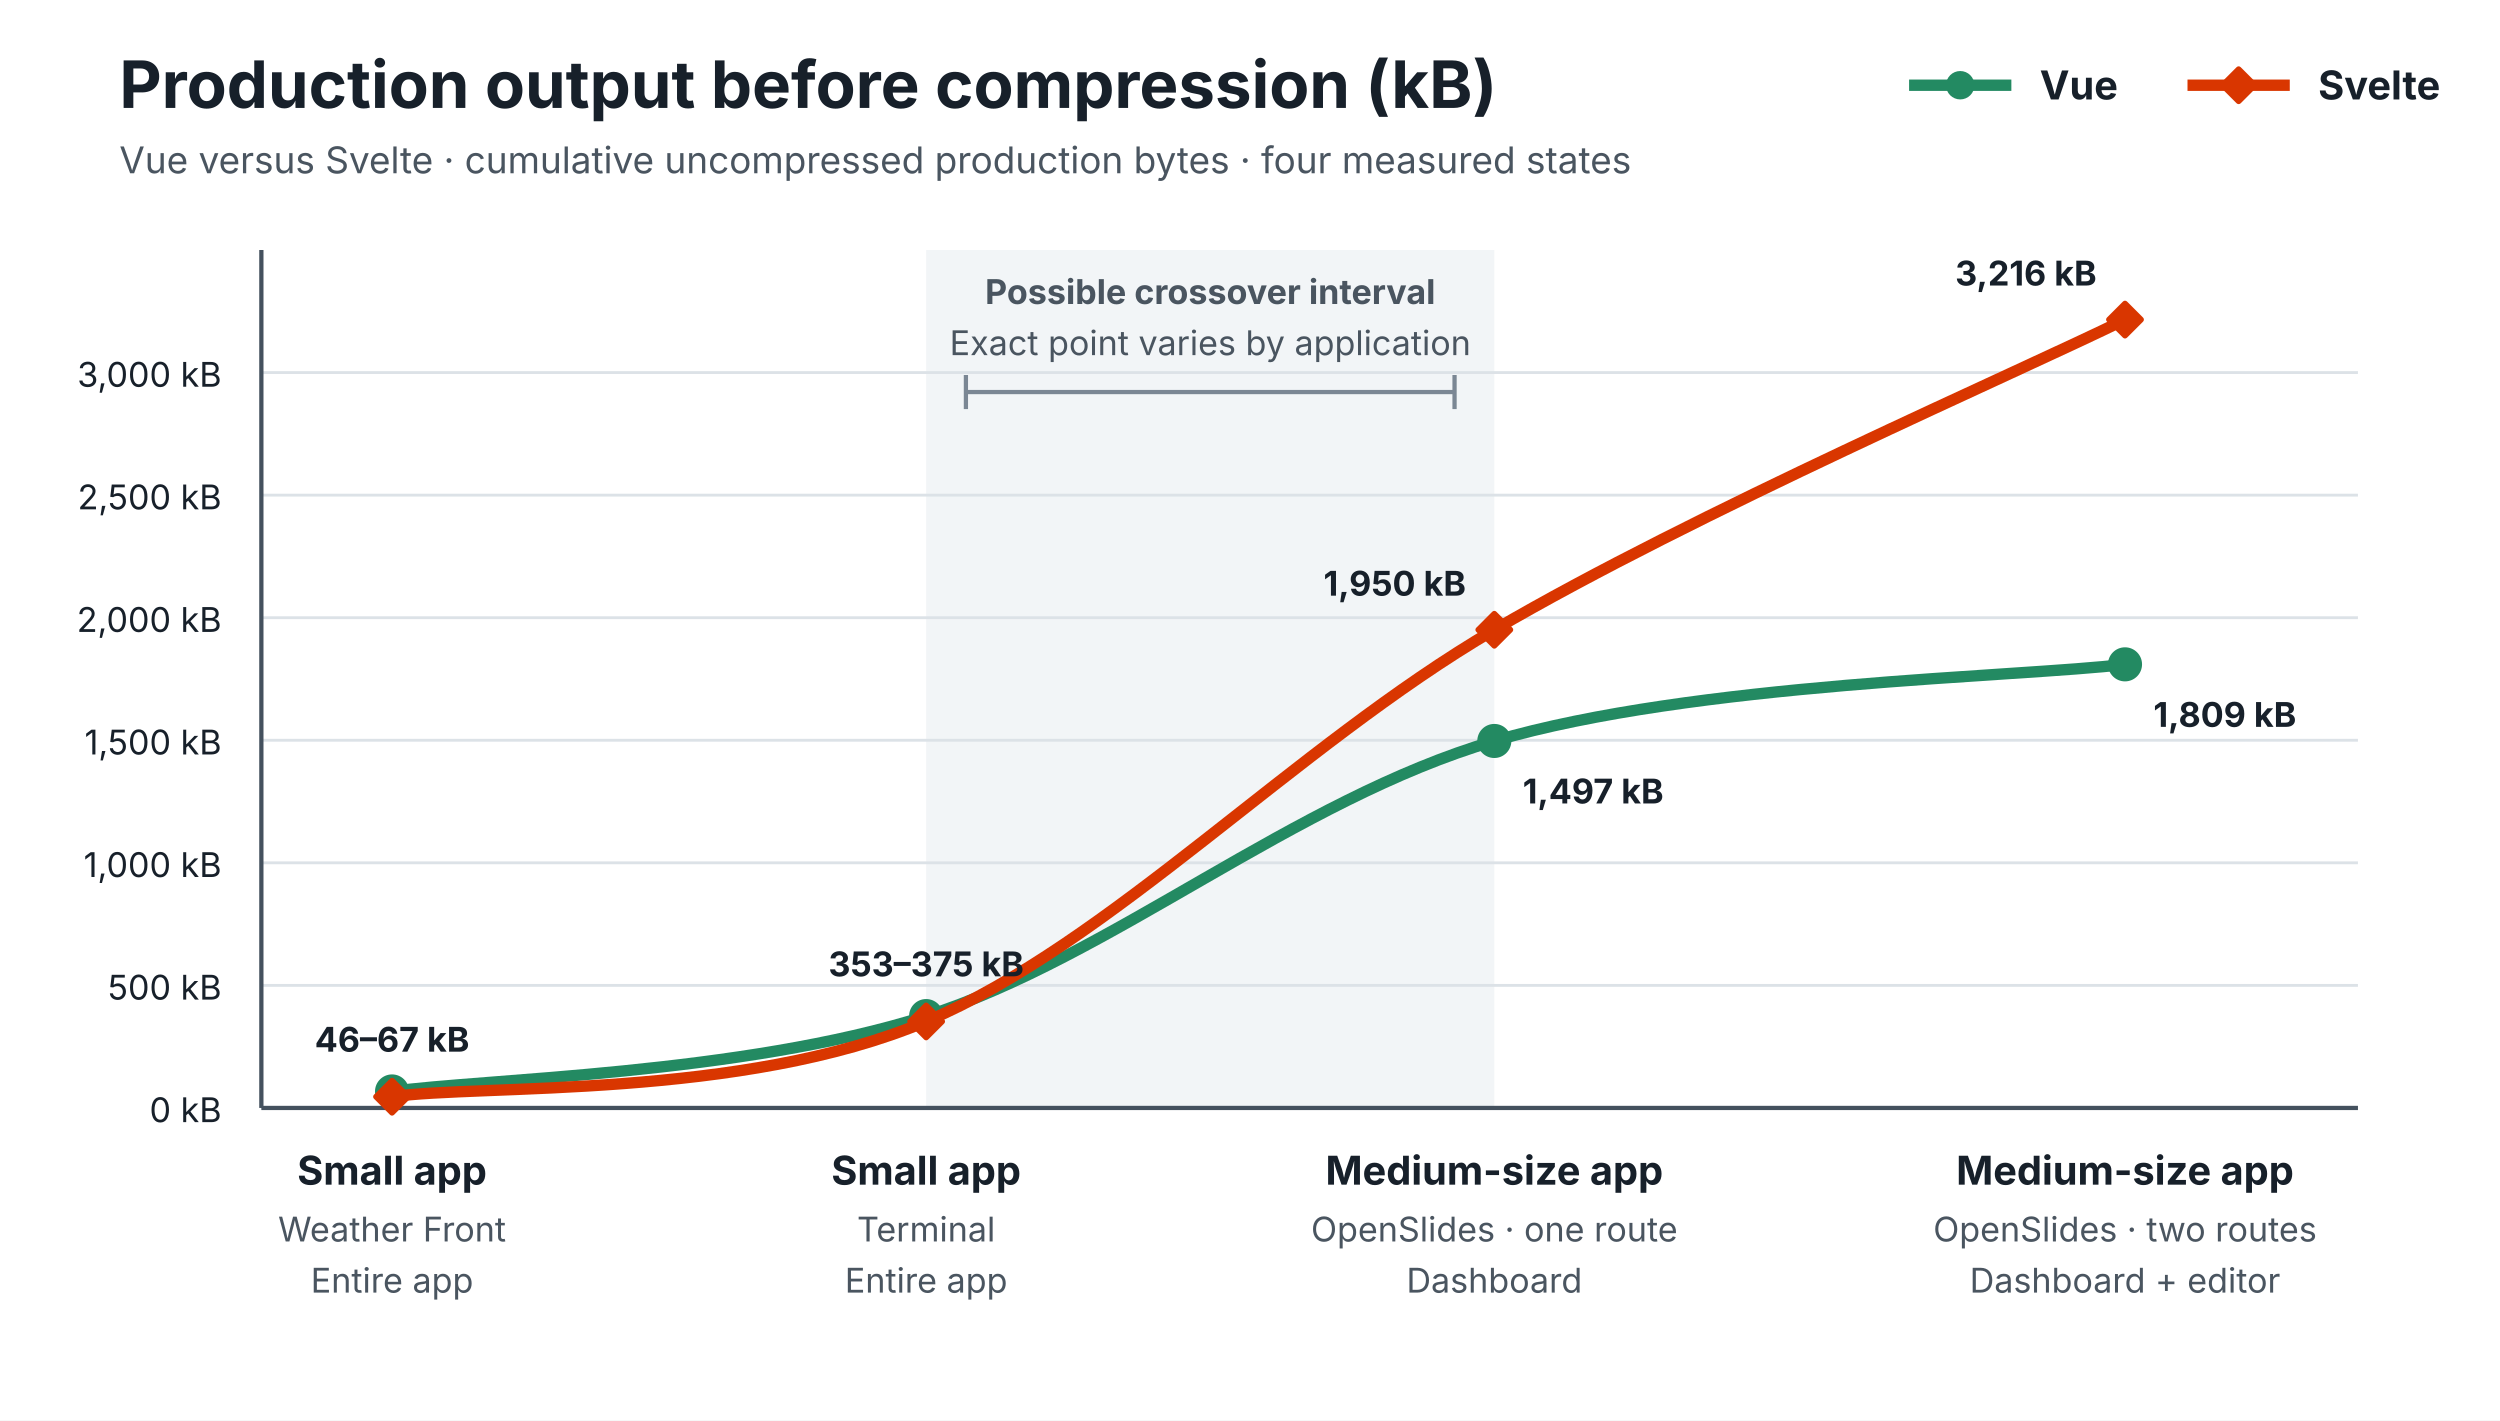
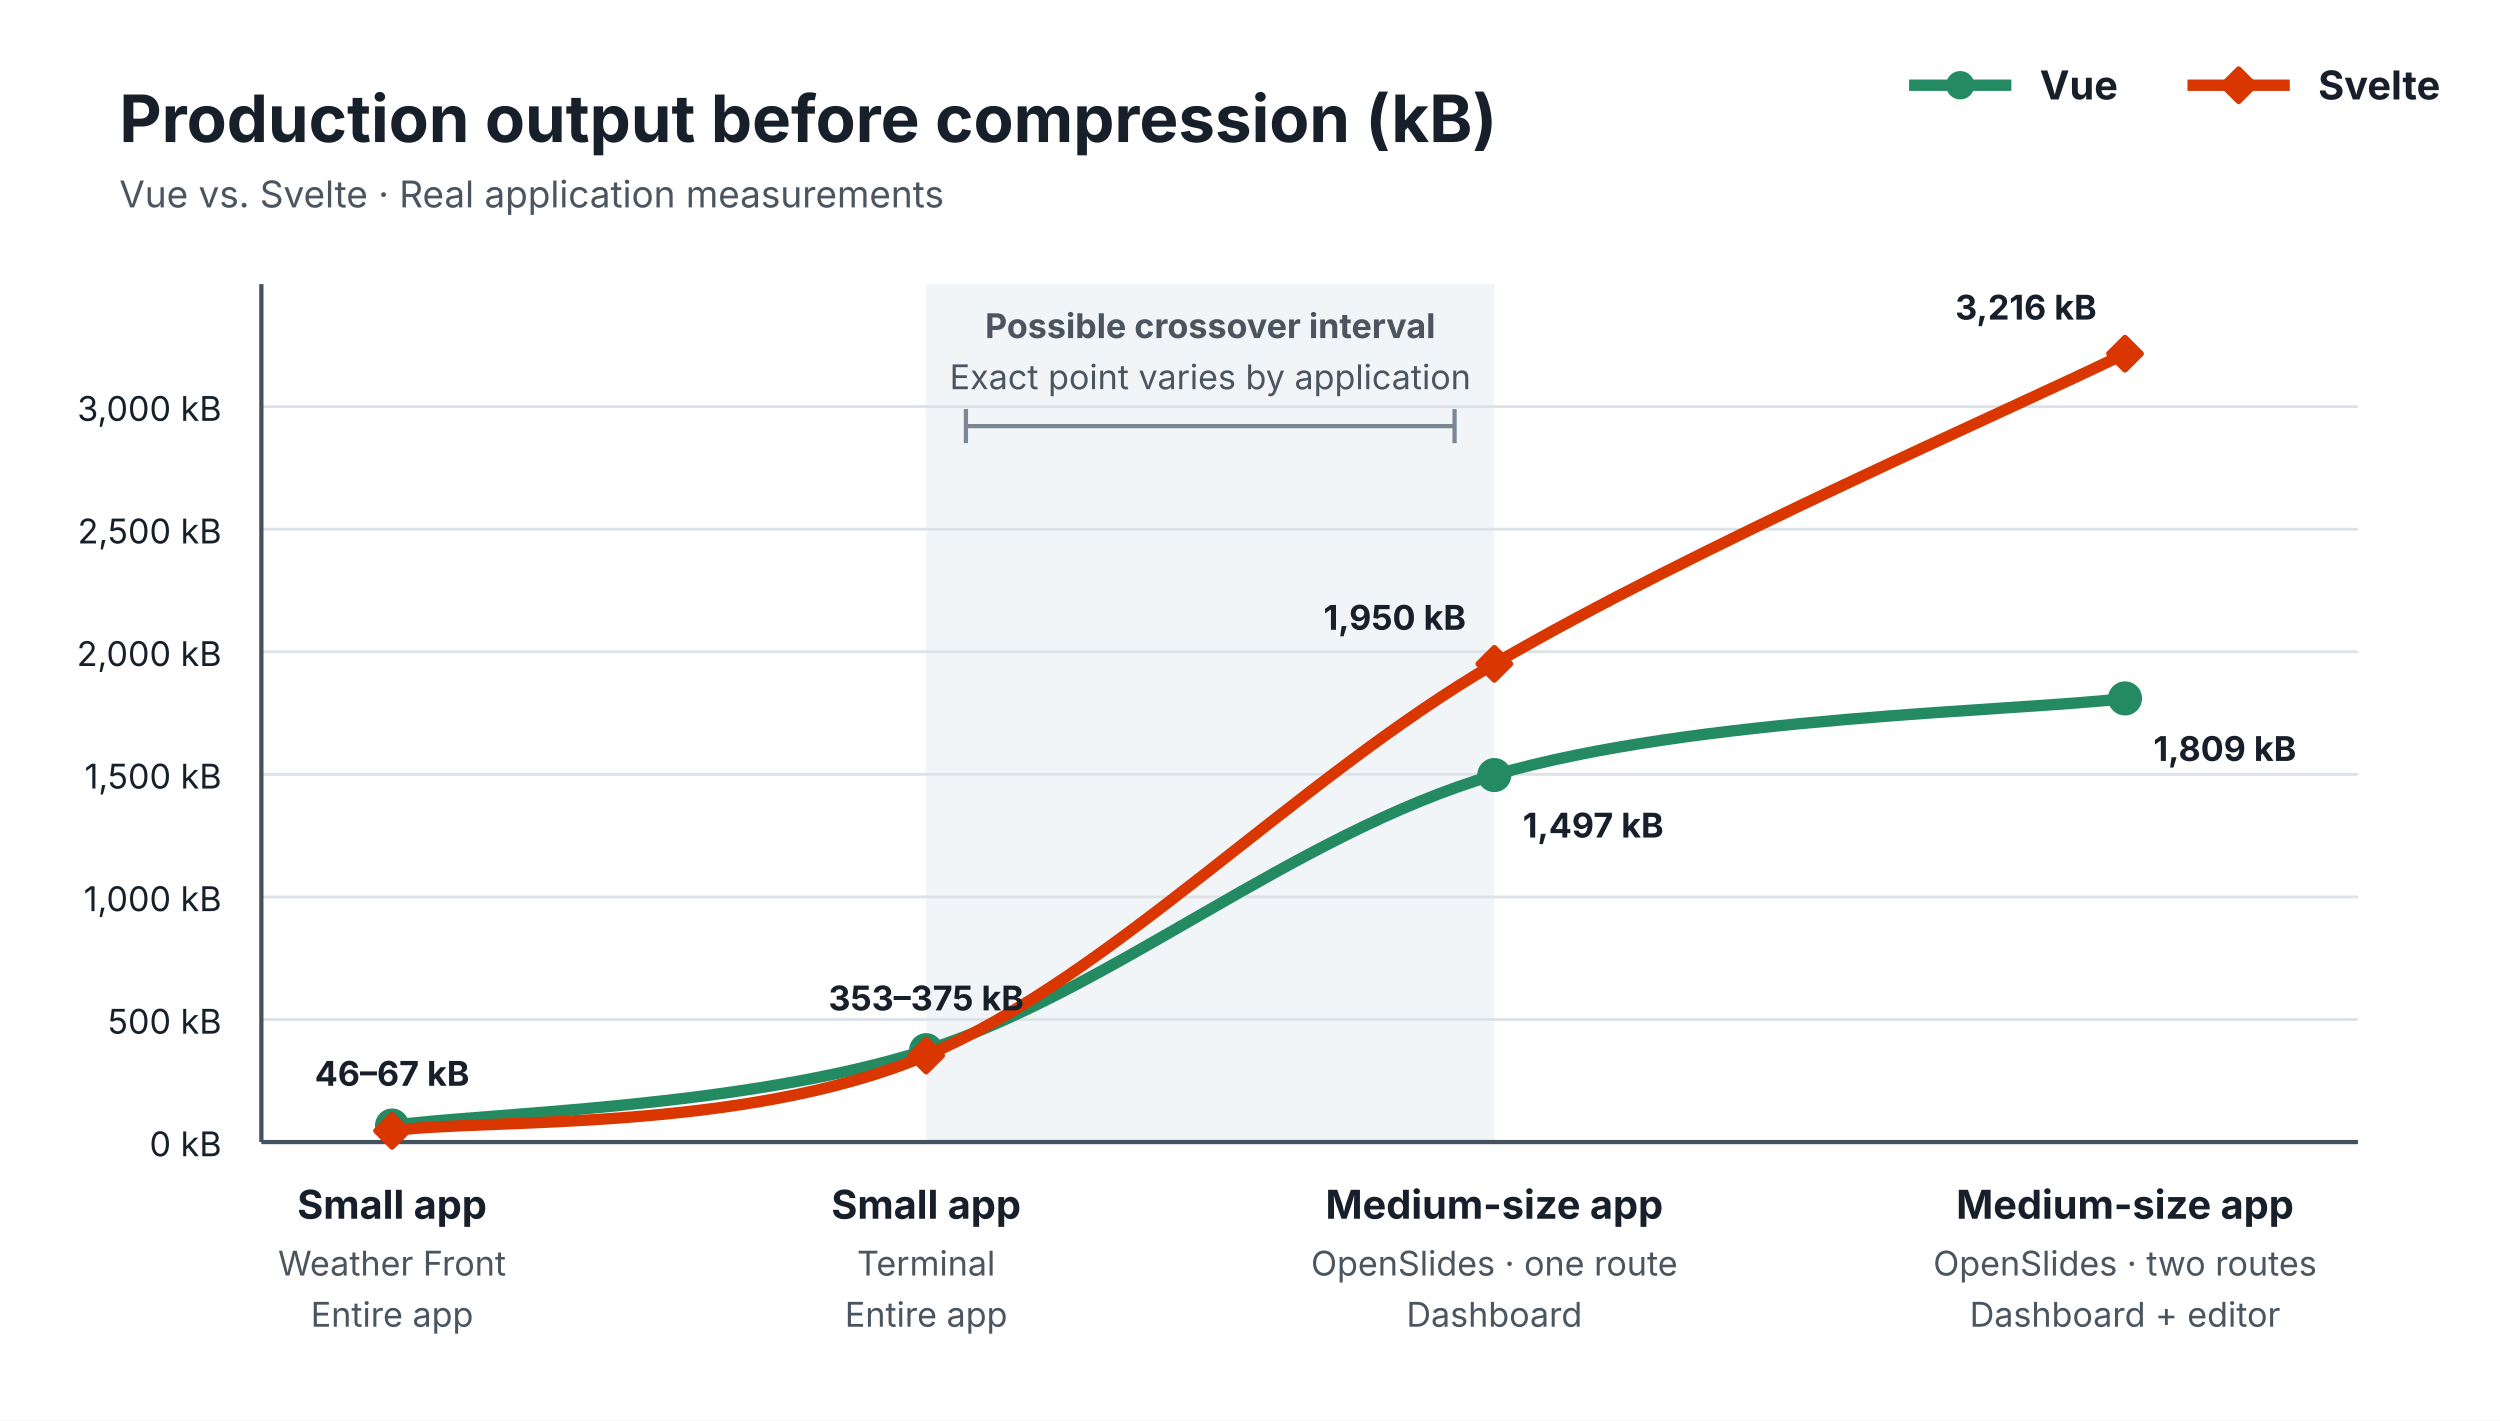
<svg xmlns="http://www.w3.org/2000/svg" width="880" height="500" viewBox="0 0 880 500" role="img" aria-labelledby="title description">
  <style>
    text { font-family: ui-sans-serif, system-ui, -apple-system, BlinkMacSystemFont, "Segoe UI", sans-serif; fill: #17202a; }
    .title { font-size: 23px; font-weight: 700; }
    .subtitle { font-size: 13px; fill: #4a5560; }
    .axis { stroke: #44515e; stroke-width: 1.5; }
    .grid { stroke: #dce2e7; stroke-width: 1; }
    .tick { font-size: 12px; }
    .label { font-size: 14px; font-weight: 650; }
    .detail { font-size: 12px; fill: #4a5560; }
    .value { font-size: 12px; font-weight: 700; }
    .legend { font-size: 14px; font-weight: 650; }
    .crossover { font-size: 12px; font-weight: 700; fill: #4a5560; }
  </style>
  <rect width="880" height="500" fill="#ffffff" />
-   <text x="42" y="38" class="title">Production output before compression (kB)</text>
-   <text x="42" y="61" class="subtitle">Vue versus Svelte · cumulative uncompressed production bytes · four measured states</text>
+   <text x="42" y="50" class="title">Production output before compression (kB)</text>
+   <text x="42" y="73" class="subtitle">Vue vs. Svelte · Real application measurements</text>
  <line x1="672" y1="30" x2="708" y2="30" stroke="#238a62" stroke-width="4" />
  <circle cx="690" cy="30" r="5" fill="#238a62" />
  <text x="718" y="35" class="legend">Vue</text>
  <line x1="770" y1="30" x2="806" y2="30" stroke="#d93600" stroke-width="4" />
  <rect x="783" y="25" width="10" height="10" rx="1" fill="#d93600" transform="rotate(45 788 30)" />
  <text x="816" y="35" class="legend">Svelte</text>
-   <rect x="326" y="88" width="200" height="302" fill="#f2f5f7" />
-   <line x1="92" y1="390" x2="830" y2="390" class="grid" />
-   <text x="78" y="395" text-anchor="end" class="tick">0 kB</text>
-   <line x1="92" y1="346.86" x2="830" y2="346.86" class="grid" />
-   <text x="78" y="351.86" text-anchor="end" class="tick">500 kB</text>
-   <line x1="92" y1="303.71" x2="830" y2="303.71" class="grid" />
-   <text x="78" y="308.71" text-anchor="end" class="tick">1,000 kB</text>
-   <line x1="92" y1="260.57" x2="830" y2="260.57" class="grid" />
-   <text x="78" y="265.57" text-anchor="end" class="tick">1,500 kB</text>
-   <line x1="92" y1="217.43" x2="830" y2="217.43" class="grid" />
-   <text x="78" y="222.43" text-anchor="end" class="tick">2,000 kB</text>
-   <line x1="92" y1="174.29" x2="830" y2="174.29" class="grid" />
-   <text x="78" y="179.29" text-anchor="end" class="tick">2,500 kB</text>
-   <line x1="92" y1="131.14" x2="830" y2="131.14" class="grid" />
-   <text x="78" y="136.14" text-anchor="end" class="tick">3,000 kB</text>
-   <line x1="92" y1="88" x2="92" y2="390" class="axis" />
-   <line x1="92" y1="390" x2="830" y2="390" class="axis" />
-   <line x1="340" y1="138" x2="512" y2="138" stroke="#7b8794" stroke-width="1.5" />
-   <line x1="340" y1="132" x2="340" y2="144" stroke="#7b8794" stroke-width="1.5" />
-   <line x1="512" y1="132" x2="512" y2="144" stroke="#7b8794" stroke-width="1.5" />
-   <text x="426" y="107" text-anchor="middle" class="crossover">Possible crossover interval</text>
-   <text x="426" y="125" text-anchor="middle" class="detail">Exact point varies by application</text>
-   <path d="M 138 384.19 C 169.33 379.77, 261.33 378.22, 326 357.66 C 390.67 337.10, 455.67 281.45, 526 260.82 C 596.33 240.19, 711.00 238.34, 748 233.85" fill="none" stroke="#238a62" stroke-width="4" stroke-linecap="round" stroke-linejoin="round" />
-   <circle cx="138" cy="384.19" r="6" fill="#238a62" />
-   <circle cx="326" cy="357.66" r="6" fill="#238a62" />
-   <circle cx="526" cy="260.82" r="6" fill="#238a62" />
-   <circle cx="748" cy="233.85" r="6" fill="#238a62" />
-   <path d="M 138 386.05 C 169.33 381.63, 261.33 386.94, 326 359.55 C 390.67 332.16, 455.67 262.86, 526 221.68 C 596.33 180.50, 711.00 130.70, 748 112.5" fill="none" stroke="#d93600" stroke-width="4" stroke-linecap="round" stroke-linejoin="round" />
-   <rect x="133" y="381.05" width="10" height="10" rx="1" fill="#d93600" transform="rotate(45 138 386.05)" />
-   <rect x="321" y="354.55" width="10" height="10" rx="1" fill="#d93600" transform="rotate(45 326 359.55)" />
-   <rect x="521" y="216.68" width="10" height="10" rx="1" fill="#d93600" transform="rotate(45 526 221.68)" />
-   <rect x="743" y="107.5" width="10" height="10" rx="1" fill="#d93600" transform="rotate(45 748 112.5)" />
-   <text x="138" y="370.19" text-anchor="middle" class="value">46–67 kB</text>
-   <text x="326" y="343.66" text-anchor="middle" class="value">353–375 kB</text>
-   <text x="516" y="209.68" text-anchor="end" class="value">1,950 kB</text>
-   <text x="536" y="282.82" class="value">1,497 kB</text>
-   <text x="738" y="100.5" text-anchor="end" class="value">3,216 kB</text>
-   <text x="758" y="255.85" class="value">1,809 kB</text>
-   <text x="138" y="417" text-anchor="middle" class="label">Small app</text>
-   <text x="138" y="437" text-anchor="middle" class="detail">Weather Front</text>
-   <text x="138" y="455" text-anchor="middle" class="detail">Entire app</text>
-   <text x="326" y="417" text-anchor="middle" class="label">Small app</text>
-   <text x="326" y="437" text-anchor="middle" class="detail">Terminal</text>
-   <text x="326" y="455" text-anchor="middle" class="detail">Entire app</text>
-   <text x="526" y="417" text-anchor="middle" class="label">Medium-size app</text>
-   <text x="526" y="437" text-anchor="middle" class="detail">OpenSlides · one route</text>
-   <text x="526" y="455" text-anchor="middle" class="detail">Dashboard</text>
-   <text x="748" y="417" text-anchor="middle" class="label">Medium-size app</text>
-   <text x="748" y="437" text-anchor="middle" class="detail">OpenSlides · two routes</text>
-   <text x="748" y="455" text-anchor="middle" class="detail">Dashboard + editor</text>
+   <rect x="326" y="100" width="200" height="302" fill="#f2f5f7" />
+   <line x1="92" y1="402" x2="830" y2="402" class="grid" />
+   <text x="78" y="407" text-anchor="end" class="tick">0 kB</text>
+   <line x1="92" y1="358.86" x2="830" y2="358.86" class="grid" />
+   <text x="78" y="363.86" text-anchor="end" class="tick">500 kB</text>
+   <line x1="92" y1="315.71" x2="830" y2="315.71" class="grid" />
+   <text x="78" y="320.71" text-anchor="end" class="tick">1,000 kB</text>
+   <line x1="92" y1="272.57" x2="830" y2="272.57" class="grid" />
+   <text x="78" y="277.57" text-anchor="end" class="tick">1,500 kB</text>
+   <line x1="92" y1="229.43" x2="830" y2="229.43" class="grid" />
+   <text x="78" y="234.43" text-anchor="end" class="tick">2,000 kB</text>
+   <line x1="92" y1="186.29" x2="830" y2="186.29" class="grid" />
+   <text x="78" y="191.29" text-anchor="end" class="tick">2,500 kB</text>
+   <line x1="92" y1="143.14" x2="830" y2="143.14" class="grid" />
+   <text x="78" y="148.14" text-anchor="end" class="tick">3,000 kB</text>
+   <line x1="92" y1="100" x2="92" y2="402" class="axis" />
+   <line x1="92" y1="402" x2="830" y2="402" class="axis" />
+   <line x1="340" y1="150" x2="512" y2="150" stroke="#7b8794" stroke-width="1.5" />
+   <line x1="340" y1="144" x2="340" y2="156" stroke="#7b8794" stroke-width="1.5" />
+   <line x1="512" y1="144" x2="512" y2="156" stroke="#7b8794" stroke-width="1.5" />
+   <text x="426" y="119" text-anchor="middle" class="crossover">Possible crossover interval</text>
+   <text x="426" y="137" text-anchor="middle" class="detail">Exact point varies by application</text>
+   <path d="M 138 396.19 C 169.33 391.77, 261.33 390.22, 326 369.66 C 390.67 349.10, 455.67 293.45, 526 272.82 C 596.33 252.19, 711.00 250.34, 748 245.85" fill="none" stroke="#238a62" stroke-width="4" stroke-linecap="round" stroke-linejoin="round" />
+   <circle cx="138" cy="396.19" r="6" fill="#238a62" />
+   <circle cx="326" cy="369.66" r="6" fill="#238a62" />
+   <circle cx="526" cy="272.82" r="6" fill="#238a62" />
+   <circle cx="748" cy="245.85" r="6" fill="#238a62" />
+   <path d="M 138 398.05 C 169.33 393.63, 261.33 398.94, 326 371.55 C 390.67 344.16, 455.67 274.86, 526 233.68 C 596.33 192.50, 711.00 142.70, 748 124.5" fill="none" stroke="#d93600" stroke-width="4" stroke-linecap="round" stroke-linejoin="round" />
+   <rect x="133" y="393.05" width="10" height="10" rx="1" fill="#d93600" transform="rotate(45 138 398.05)" />
+   <rect x="321" y="366.55" width="10" height="10" rx="1" fill="#d93600" transform="rotate(45 326 371.55)" />
+   <rect x="521" y="228.68" width="10" height="10" rx="1" fill="#d93600" transform="rotate(45 526 233.68)" />
+   <rect x="743" y="119.5" width="10" height="10" rx="1" fill="#d93600" transform="rotate(45 748 124.5)" />
+   <text x="138" y="382.19" text-anchor="middle" class="value">46–67 kB</text>
+   <text x="326" y="355.66" text-anchor="middle" class="value">353–375 kB</text>
+   <text x="516" y="221.68" text-anchor="end" class="value">1,950 kB</text>
+   <text x="536" y="294.82" class="value">1,497 kB</text>
+   <text x="738" y="112.5" text-anchor="end" class="value">3,216 kB</text>
+   <text x="758" y="267.85" class="value">1,809 kB</text>
+   <text x="138" y="429" text-anchor="middle" class="label">Small app</text>
+   <text x="138" y="449" text-anchor="middle" class="detail">Weather Front</text>
+   <text x="138" y="467" text-anchor="middle" class="detail">Entire app</text>
+   <text x="326" y="429" text-anchor="middle" class="label">Small app</text>
+   <text x="326" y="449" text-anchor="middle" class="detail">Terminal</text>
+   <text x="326" y="467" text-anchor="middle" class="detail">Entire app</text>
+   <text x="526" y="429" text-anchor="middle" class="label">Medium-size app</text>
+   <text x="526" y="449" text-anchor="middle" class="detail">OpenSlides · one route</text>
+   <text x="526" y="467" text-anchor="middle" class="detail">Dashboard</text>
+   <text x="748" y="429" text-anchor="middle" class="label">Medium-size app</text>
+   <text x="748" y="449" text-anchor="middle" class="detail">OpenSlides · two routes</text>
+   <text x="748" y="467" text-anchor="middle" class="detail">Dashboard + editor</text>
</svg>
